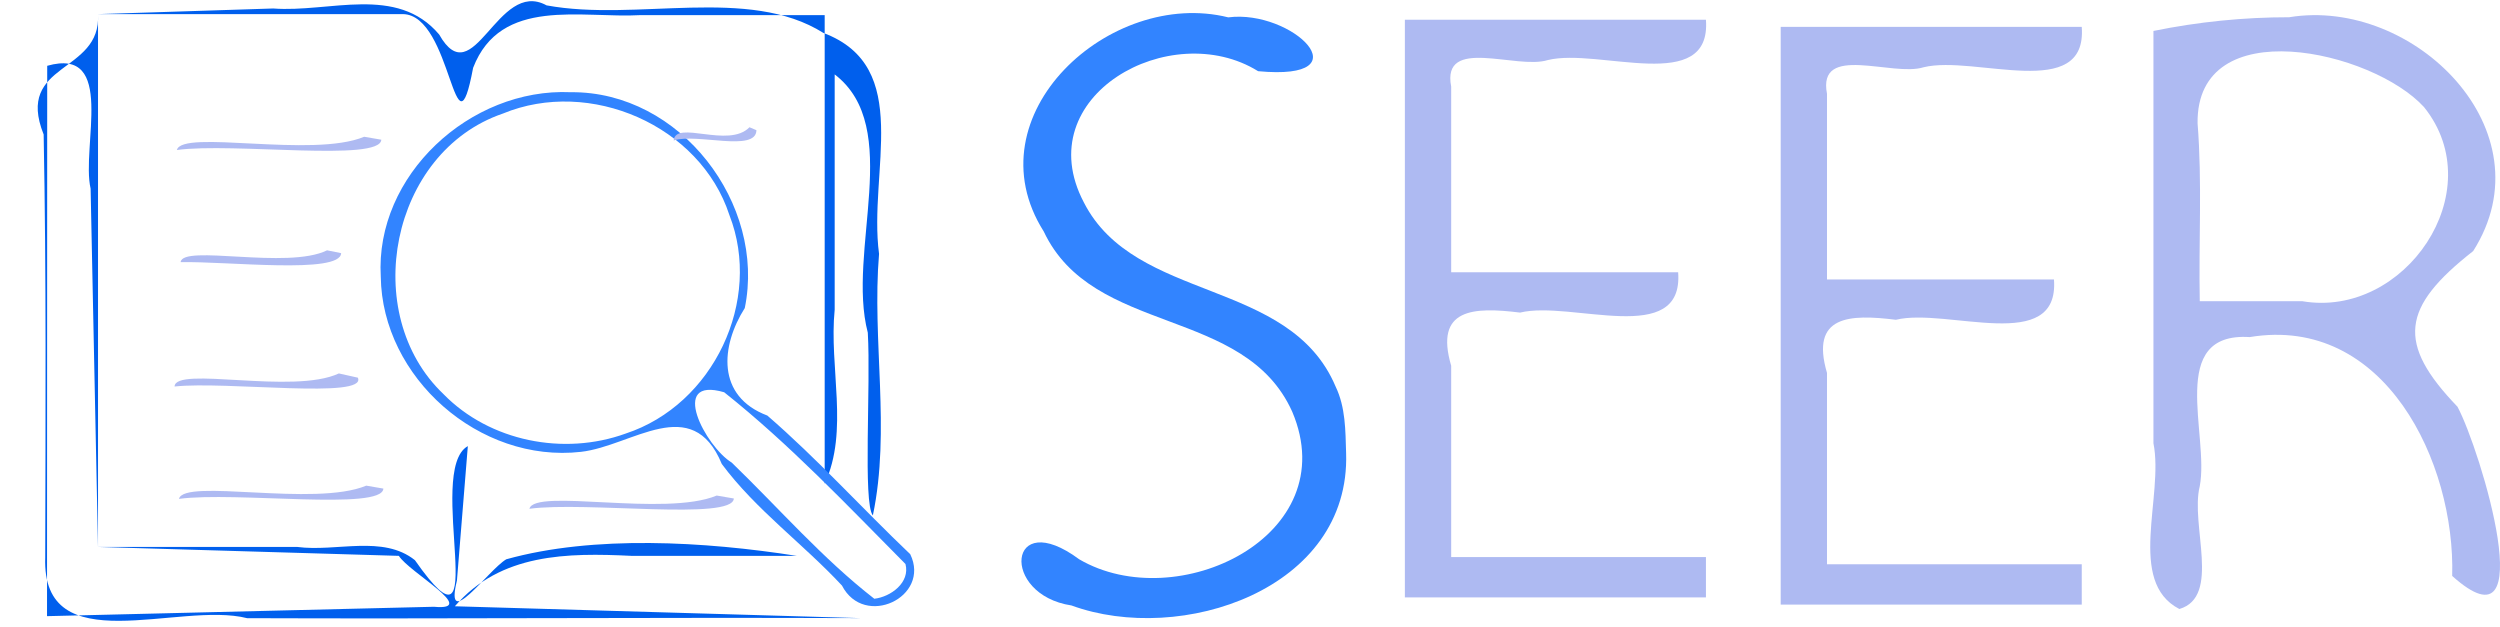
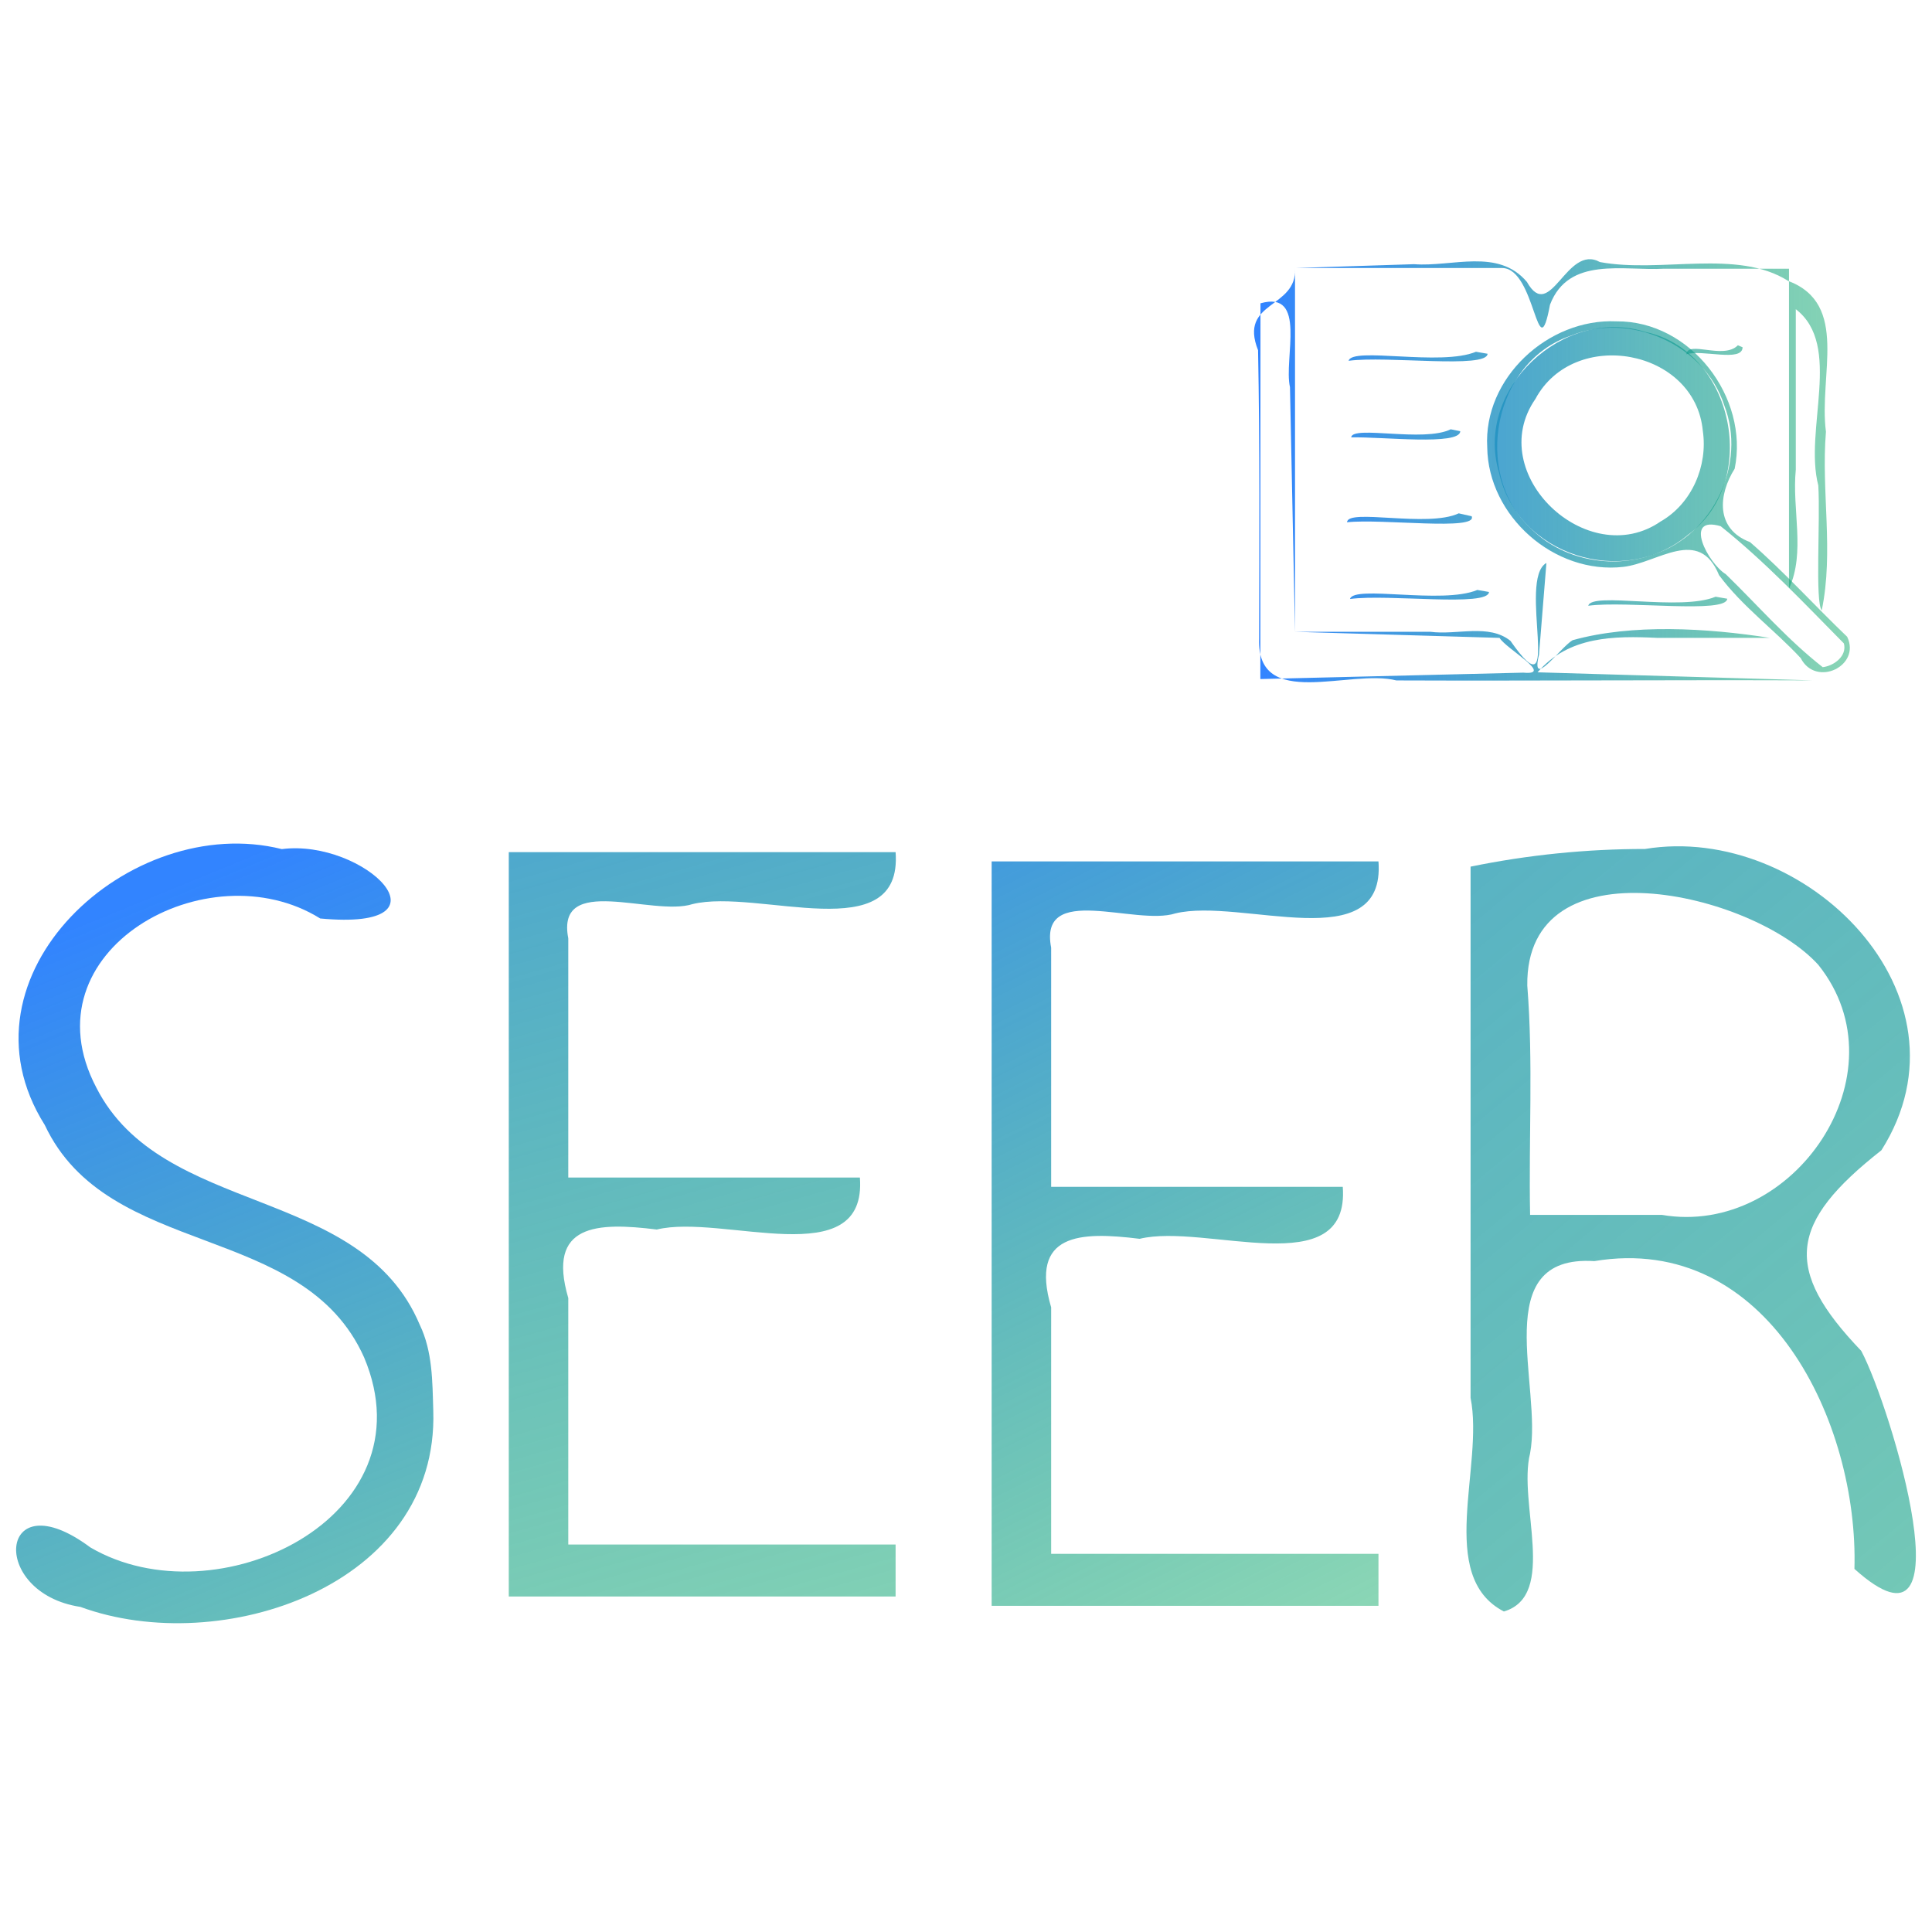
- <svg xmlns="http://www.w3.org/2000/svg" width="38.35mm" height="9.611mm" viewBox="0 0 38.35 9.611" version="1.1" id="svg8">
-   <defs id="defs2" />
-   <g id="layer1" transform="translate(-46.89343,-79.44068)">
-     <g aria-label="SEER" style="font-style:normal;font-variant:normal;font-weight:normal;font-stretch:normal;font-size:10.583px;line-height:1.25;font-family:Uroob;-inkscape-font-specification:Uroob;letter-spacing:0px;word-spacing:0px;fill:#000000;fill-opacity:1;stroke:none;stroke-width:0.265" id="text817">
-       <g id="g926" transform="matrix(0.2645833,0,0,0.2645833,31.8304,70.79446)">
-         <g id="g997">
-           <path style="font-style:normal;font-variant:normal;font-weight:normal;font-stretch:normal;font-size:10.583px;line-height:0.25;font-family:Laksaman;-inkscape-font-specification:Laksaman;letter-spacing:1.323px;word-spacing:0px;fill:#3284ff;fill-opacity:1;stroke:none;stroke-width:1.144" d="m 134.976,58.944 c 0.263,7.922 -9.594,11.156 -15.923,8.838 -4.151,-0.627 -3.71,-5.763 0.448,-2.677 5.666,3.312 15.405,-1.341 12.353,-8.551 -2.758,-6.152 -11.544,-4.38 -14.409,-10.456 -4.262,-6.74 3.855,-14.12 10.697,-12.413 3.716,-0.475 7.984,3.708 1.732,3.121 -5.061,-3.144 -13.351,1.434 -10.105,7.605 2.978,5.84 11.924,4.357 14.597,10.677 0.581,1.204 0.57,2.553 0.61,3.856 z" id="path819" />
-           <path style="font-style:normal;font-variant:normal;font-weight:normal;font-stretch:normal;font-size:10.583px;line-height:0.25;font-family:Laksaman;-inkscape-font-specification:Laksaman;letter-spacing:1.323px;word-spacing:0px;fill:#aebaf2;fill-opacity:1;stroke:none;stroke-width:1.144" d="m 155.838,67.315 c -5.818,0 -11.637,0 -17.455,0 0,-11.165 0,-22.329 0,-33.494 5.818,0 11.637,0 17.455,0 0.329,4.389 -6.199,1.615 -9.165,2.339 -1.805,0.577 -6.178,-1.414 -5.605,1.541 0,3.587 0,7.174 0,10.762 4.386,0 8.772,0 13.159,0 0.329,4.389 -6.199,1.615 -9.165,2.339 -2.691,-0.332 -4.977,-0.26 -3.994,3.083 0,3.697 0,7.394 0,11.091 4.923,0 9.847,0 14.77,0 0,0.78 0,1.559 0,2.339 z" id="path821" />
-           <path style="font-style:normal;font-variant:normal;font-weight:normal;font-stretch:normal;font-size:10.583px;line-height:0.25;font-family:Laksaman;-inkscape-font-specification:Laksaman;letter-spacing:1.323px;word-spacing:0px;fill:#aebaf2;fill-opacity:1;stroke:none;stroke-width:1.144" d="m 177.627,67.732 c -5.818,0 -11.637,0 -17.455,0 0,-11.165 0,-22.329 0,-33.494 5.818,0 11.637,0 17.455,0 0.329,4.389 -6.199,1.615 -9.165,2.339 -1.805,0.577 -6.178,-1.414 -5.605,1.541 0,3.587 0,7.174 0,10.762 4.386,0 8.772,0 13.159,0 0.329,4.389 -6.199,1.615 -9.165,2.339 -2.691,-0.332 -4.977,-0.26 -3.994,3.083 0,3.697 0,7.394 0,11.091 4.923,0 9.847,0 14.77,0 0,0.78 0,1.559 0,2.339 z" id="path823" />
-           <path style="font-style:normal;font-variant:normal;font-weight:normal;font-stretch:normal;font-size:10.583px;line-height:0.25;font-family:Laksaman;-inkscape-font-specification:Laksaman;letter-spacing:1.323px;word-spacing:0px;fill:#aebaf2;fill-opacity:1;stroke:none;stroke-width:1.144" d="m 189.66,33.677 c 7.206,-1.184 15.095,6.578 10.661,13.558 -4.175,3.271 -4.45,5.343 -0.91,9.025 1.348,2.52 4.962,14.536 -0.307,9.811 0.191,-6.564 -3.898,-15.147 -11.737,-13.849 -4.833,-0.305 -2.328,5.669 -2.899,8.649 -0.56,2.238 1.258,6.395 -1.182,7.117 -3.072,-1.59 -0.886,-6.532 -1.503,-9.612 0,-7.968 0,-15.935 0,-23.903 2.59,-0.53 5.234,-0.796 7.877,-0.795 z m 0.761,16.466 c 5.921,1.009 10.987,-6.354 7.053,-11.252 -2.989,-3.286 -13.214,-5.605 -13.132,0.934 0.273,3.426 0.059,6.88 0.127,10.318 1.984,0 3.969,0 5.953,0 z" id="path825" />
-           <g id="g972" transform="matrix(0.9170423,0,0,0.9069795,6.095769,3.837899)">
-             <g id="g1052" transform="translate(1.020875,13.51707)">
-               <path style="fill:none;stroke-width:0.167" d="m 82.916,49.959 c 5.603,0 11.206,0 16.809,0 -2.385,-5.74 -7.696,-3.137 -11.953,-2.253 -3.178,0.525 -9.347,-6.581 -8.206,-0.489 0.185,1.588 -0.358,4.772 0.25,5.432 1.033,-0.897 2.066,-1.794 3.1,-2.69 z" id="path834" />
-               <path style="fill:none;stroke-width:0.167" d="m 79.63,53.814 c 7.983,0 15.967,0 23.95,0 -2.096,-3.837 -6.319,-3.276 -9.964,-3.223 -3.534,0.151 -7.302,-0.301 -10.692,0.222 -1.098,1 -2.196,2 -3.295,3 z" id="polygon836" />
-               <path style="fill:none;stroke-width:0.167" d="m 88.161,41.301 c -6.414,0.995 3.519,5.383 2.147,0.723 l -1.04,-0.56 z" id="path838" />
-               <path style="fill:none;stroke-width:0.167" d="m 93.596,38.774 c -3.093,-2.324 -7.492,-2.619 -9.949,-0.503 2.666,-4.452 6.658,-1.427 9.852,-0.229 5.812,-1.837 0.768,-5.691 -2.779,-5.721 -2.343,-3.065 -9.632,3.02 -5.323,-0.893 2.559,-2.854 11.718,4.49 7.802,-1.637 -4.789,-4.496 -13.167,0.352 -12.563,6.658 -0.304,5.246 4.478,6.383 8.29,4.179 2.302,2.315 7.352,1.595 6.492,-2.364 -0.648,-0.153 -1.267,0.264 -1.821,0.51 z" id="path844" />
-               <path style="fill:none;stroke-width:0.167" d="m 95.239,44.587 c 6.758,-4.918 4.312,-17.229 -3.944,-19.01 -7.631,-2.432 -15.931,5.363 -13.627,13.143 1.675,7.767 11.589,10.928 17.571,5.867 z m -2.528,-1.264 c -6.8,4.727 -16.463,-4.473 -11.656,-11.461 3.601,-6.751 14.866,-4.703 15.576,2.987 0.478,3.263 -1.018,6.805 -3.92,8.474 z" id="path848" />
-               <path style="fill:#005fed;fill-opacity:1;stroke-width:0.167" d="m 108.826,57.795 c -8.552,-0.253 -17.104,-0.506 -25.656,-0.758 2.894,-3.397 7.126,-3.419 11.164,-3.223 3.483,0 6.965,0 10.448,0 -5.816,-0.921 -12.827,-1.341 -18.363,0.22 -1.162,0.705 -3.933,4.721 -3.117,1.356 0.23,-2.864 0.46,-5.727 0.689,-8.591 -2.743,1.534 1.704,14.59 -3.345,7.292 -2.021,-1.634 -4.968,-0.518 -7.434,-0.846 -4.201,0 -8.402,0 -12.602,0 0,-11.354 0,-22.707 0,-34.061 6.425,0 12.849,0 19.274,0 3.133,0.033 3.26,9.76 4.441,3.433 1.741,-4.566 6.838,-3.148 10.617,-3.37 3.87,0 7.74,0 11.61,0 0,9.984 0,19.969 0,29.953 1.555,-3.393 0.264,-7.423 0.632,-11.124 0,-5.013 0,-10.025 0,-15.038 4.38,3.388 0.74,11.287 2.094,16.51 0.197,3.361 -0.315,10.905 0.32,11.682 1.136,-5.49 -0.067,-11.153 0.391,-16.718 -0.69,-5.294 2.197,-11.953 -3.518,-14.125 -4.758,-3.026 -11.788,-0.696 -17.502,-1.762 -3.127,-1.745 -4.598,5.775 -6.792,1.86 -2.681,-3.196 -6.932,-1.386 -10.493,-1.661 -3.692,0.12 -7.383,0.24 -11.075,0.36 0.223,3.838 -5.271,3.045 -3.436,7.694 0.172,9.014 0.117,18.021 0.099,27.027 -0.237,6.748 8.457,2.788 12.765,3.893 12.929,0.051 25.859,-0.059 38.788,-0.003 z M 57.398,22.488 c 4.382,-1.255 2.138,5.182 2.744,7.852 0.156,7.635 0.312,15.27 0.467,22.905 6.34,0.19 12.681,0.379 19.021,0.569 0.643,1.049 5.122,3.53 2.218,3.255 -8.154,0.2 -16.308,0.4 -24.462,0.6 0.004,-11.727 0.008,-23.453 0.012,-35.18 z" id="path850" />
-               <path style="fill:#aebaf2;fill-opacity:1;stroke-width:0.133" d="m 77.438,27.024 c -3.281,1.38 -11.516,-0.493 -11.842,0.846 3.567,-0.487 12.864,0.777 12.924,-0.658 z" id="path866" />
-               <path style="fill:#3284ff;fill-opacity:1;stroke-width:0.167" d="m 111.965,53.713 c -3.036,-2.924 -5.88,-6.105 -9.038,-8.867 -3.243,-1.236 -2.942,-4.454 -1.427,-6.872 1.352,-6.648 -4.068,-13.864 -11,-13.798 -6.363,-0.29 -12.386,5.317 -12.013,11.791 0.08,6.442 6.232,11.938 12.659,11.198 3.234,-0.374 7.027,-3.82 8.901,0.776 2.147,2.923 5.144,5.105 7.598,7.772 1.413,2.761 5.621,0.735 4.319,-1.999 z M 82.454,43.476 c -5.347,-5.128 -3.364,-15.476 3.748,-17.933 5.505,-2.304 12.482,0.758 14.325,6.485 2.108,5.455 -1.003,12.125 -6.562,13.97 -3.909,1.436 -8.594,0.497 -11.512,-2.521 z m 27.236,13.081 c -3.288,-2.583 -6.031,-5.788 -9.012,-8.702 -1.65,-1.015 -4.024,-5.545 -0.48,-4.498 4.133,3.322 7.751,7.198 11.462,10.979 0.305,1.183 -0.928,2.098 -1.971,2.221 z" id="path878" />
-               <path style="font-style:normal;font-variant:normal;font-weight:normal;font-stretch:normal;font-size:10.583px;line-height:1.25;font-family:Uroob;-inkscape-font-specification:Uroob;letter-spacing:0px;word-spacing:0px;fill:#aebaf2;fill-opacity:1;stroke:none;stroke-width:0.121" d="m 75.091,34.283 c -2.51,1.249 -9.153,-0.405 -9.258,0.757 2.917,-0.067 10.101,0.789 10.148,-0.575 z" id="path866-9" />
-               <path style="font-style:normal;font-variant:normal;font-weight:normal;font-stretch:normal;font-size:10.583px;line-height:1.25;font-family:Uroob;-inkscape-font-specification:Uroob;letter-spacing:0px;word-spacing:0px;fill:#aebaf2;fill-opacity:1;stroke:none;stroke-width:0.127" d="m 75.837,42.153 c -2.892,1.37 -10.351,-0.497 -10.387,0.836 3.238,-0.359 12.205,0.831 11.588,-0.565 z" id="path866-0" />
-               <path style="font-style:normal;font-variant:normal;font-weight:normal;font-stretch:normal;font-size:10.583px;line-height:1.25;font-family:Uroob;-inkscape-font-specification:Uroob;letter-spacing:0px;word-spacing:0px;fill:#aebaf2;fill-opacity:1;stroke:none;stroke-width:0.133" d="m 77.569,49.326 c -3.281,1.38 -11.516,-0.493 -11.842,0.846 3.567,-0.487 12.864,0.777 12.924,-0.658 z" id="path866-8" />
-               <path style="font-style:normal;font-variant:normal;font-weight:normal;font-stretch:normal;font-size:10.583px;line-height:1.25;font-family:Uroob;-inkscape-font-specification:Uroob;letter-spacing:0px;word-spacing:0px;fill:#aebaf2;fill-opacity:1;stroke:none;stroke-width:0.085" d="m 101.798,26.416 c -1.328,1.38 -4.662,-0.493 -4.794,0.846 1.444,-0.487 5.208,0.777 5.233,-0.658 z" id="path866-1" />
-               <path style="font-style:normal;font-variant:normal;font-weight:normal;font-stretch:normal;font-size:10.583px;line-height:1.25;font-family:Uroob;-inkscape-font-specification:Uroob;letter-spacing:0px;word-spacing:0px;fill:#aebaf2;fill-opacity:1;stroke:none;stroke-width:0.133" d="m 99.726,49.959 c -3.281,1.38 -11.516,-0.493 -11.842,0.846 3.567,-0.487 12.864,0.777 12.924,-0.658 z" id="path866-8-4" />
-             </g>
+ <svg xmlns="http://www.w3.org/2000/svg" xmlns:xlink="http://www.w3.org/1999/xlink" width="14mm" height="14mm" viewBox="0 0 14 14" version="1.1" id="svg8">
+   <defs id="defs2">
+     <linearGradient id="linearGradient924">
+       <stop style="stop-color:#3284ff;stop-opacity:1;" offset="0" id="stop933" />
+       <stop style="stop-color:#00a55e;stop-opacity:0.455" offset="1" id="stop935" />
+     </linearGradient>
+     <linearGradient xlink:href="#linearGradient924" id="linearGradient926" x1="86.887" y1="98.934" x2="105.345" y2="144.099" gradientUnits="userSpaceOnUse" />
+     <linearGradient xlink:href="#linearGradient924" id="linearGradient944" x1="97.565" y1="68.552" x2="117.26" y2="138.439" gradientUnits="userSpaceOnUse" />
+     <linearGradient xlink:href="#linearGradient924" id="linearGradient952" x1="121.638" y1="85.508" x2="143.787" y2="130.362" gradientUnits="userSpaceOnUse" />
+     <linearGradient xlink:href="#linearGradient924" id="linearGradient960" x1="104.99" y1="39.589" x2="193.769" y2="147.105" gradientUnits="userSpaceOnUse" />
+     <linearGradient xlink:href="#linearGradient924" id="linearGradient968" x1="57.818" y1="51.679" x2="113.233" y2="51.679" gradientUnits="userSpaceOnUse" />
+     <linearGradient xlink:href="#linearGradient924" id="linearGradient970" gradientUnits="userSpaceOnUse" x1="57.818" y1="51.679" x2="113.233" y2="51.679" gradientTransform="translate(1.90682,-0.411263)" />
+   </defs>
+   <g id="layer1" transform="translate(-60.06891,-75.46414)">
+     <g style="font-style:normal;font-variant:normal;font-weight:normal;font-stretch:normal;font-size:10.583px;line-height:1.25;font-family:Uroob;-inkscape-font-specification:Uroob;letter-spacing:0px;word-spacing:0px;fill:#000000;fill-opacity:1;stroke:none;stroke-width:0.265" transform="matrix(0.2645833,0,0,0.2645833,31.8304,70.79446)" id="g926">
+       <g id="g997" transform="translate(-3.571429,-4.642857)">
+         <g id="g55" transform="matrix(0.6069504,0,0,0.6086797,60.78151,-13.07703)">
+           <path style="font-style:normal;font-variant:normal;font-weight:normal;font-stretch:normal;font-size:10.583px;line-height:0.25;font-family:Laksaman;-inkscape-font-specification:Laksaman;letter-spacing:1.323px;word-spacing:0px;fill:url(#linearGradient926);fill-opacity:1;stroke:none;stroke-width:1.144" d="m 101.136,121.573 c 0.263,7.922 -9.594,11.156 -15.923,8.838 -4.151,-0.627 -3.71,-5.763 0.448,-2.677 5.666,3.312 15.405,-1.341 12.353,-8.551 -2.758,-6.152 -11.544,-4.38 -14.409,-10.456 -4.262,-6.74 3.855,-14.12 10.697,-12.413 3.716,-0.475 7.984,3.708 1.732,3.121 -5.061,-3.144 -13.351,1.434 -10.105,7.605 2.978,5.84 11.924,4.357 14.597,10.677 0.581,1.204 0.57,2.553 0.61,3.856 z" id="path819" />
+           <path style="font-style:normal;font-variant:normal;font-weight:normal;font-stretch:normal;font-size:10.583px;line-height:0.25;font-family:Laksaman;-inkscape-font-specification:Laksaman;letter-spacing:1.323px;word-spacing:0px;fill:url(#linearGradient944);fill-opacity:1;stroke:none;stroke-width:1.144" d="m 121.998,129.944 c -5.818,0 -11.637,0 -17.455,0 0,-11.165 0,-22.329 0,-33.494 5.818,0 11.637,0 17.455,0 0.329,4.389 -6.199,1.615 -9.165,2.339 -1.805,0.577 -6.178,-1.414 -5.605,1.541 0,3.587 0,7.174 0,10.762 4.386,0 8.772,0 13.159,0 0.329,4.389 -6.199,1.615 -9.165,2.339 -2.691,-0.332 -4.977,-0.26 -3.994,3.083 0,3.697 0,7.394 0,11.091 4.923,0 9.847,0 14.77,0 0,0.78 0,1.559 0,2.339 z" id="path821" />
+           <path style="font-style:normal;font-variant:normal;font-weight:normal;font-stretch:normal;font-size:10.583px;line-height:0.25;font-family:Laksaman;-inkscape-font-specification:Laksaman;letter-spacing:1.323px;word-spacing:0px;fill:url(#linearGradient952);fill-opacity:1;stroke:none;stroke-width:1.144" d="m 143.787,130.362 c -5.818,0 -11.637,0 -17.455,0 0,-11.165 0,-22.329 0,-33.494 5.818,0 11.637,0 17.455,0 0.329,4.389 -6.199,1.615 -9.165,2.339 -1.805,0.577 -6.178,-1.414 -5.605,1.541 0,3.587 0,7.174 0,10.762 4.386,0 8.772,0 13.159,0 0.329,4.389 -6.199,1.615 -9.165,2.339 -2.691,-0.332 -4.977,-0.26 -3.994,3.083 0,3.697 0,7.394 0,11.091 4.923,0 9.847,0 14.77,0 0,0.78 0,1.559 0,2.339 z" id="path823" />
+           <path style="font-style:normal;font-variant:normal;font-weight:normal;font-stretch:normal;font-size:10.583px;line-height:0.25;font-family:Laksaman;-inkscape-font-specification:Laksaman;letter-spacing:1.323px;word-spacing:0px;fill:url(#linearGradient960);fill-opacity:1;stroke:none;stroke-width:1.144" d="m 155.82,96.307 c 7.206,-1.184 15.095,6.578 10.661,13.558 -4.175,3.271 -4.45,5.343 -0.91,9.025 1.348,2.52 4.962,14.536 -0.307,9.811 0.191,-6.564 -3.898,-15.147 -11.737,-13.849 -4.833,-0.305 -2.328,5.669 -2.899,8.649 -0.56,2.238 1.258,6.395 -1.182,7.117 -3.072,-1.59 -0.886,-6.532 -1.503,-9.612 0,-7.968 0,-15.935 0,-23.903 2.59,-0.53 5.234,-0.796 7.877,-0.795 z m 0.761,16.466 c 5.921,1.009 10.987,-6.354 7.053,-11.252 -2.989,-3.286 -13.214,-5.605 -13.132,0.934 0.273,3.426 0.059,6.88 0.127,10.318 1.984,0 3.969,0 5.953,0 z" id="path825" />
+         </g>
+         <g transform="matrix(0.2944816,0,0,0.292505,127.6182,20.06764)" id="g972" style="fill-opacity:1.0;fill:url(#linearGradient968)">
+           <g transform="translate(1.020875,13.51707)" id="g1052" style="fill-opacity:1.0;fill:url(#linearGradient968)">
+             <path id="path848" d="m 97.146,44.176 c 6.758,-4.918 4.312,-17.229 -3.944,-19.01 -7.631,-2.432 -15.931,5.363 -13.627,13.143 1.675,7.767 11.589,10.928 17.571,5.867 z m -2.528,-1.264 c -6.8,4.727 -16.463,-4.473 -11.656,-11.461 3.601,-6.751 14.866,-4.703 15.576,2.987 0.478,3.263 -1.018,6.805 -3.92,8.474 z" style="fill:url(#linearGradient970);fill-opacity:1;stroke-width:0.167" />
+             <path id="path850" d="m 108.826,57.795 c -8.552,-0.253 -17.104,-0.506 -25.656,-0.758 2.894,-3.397 7.126,-3.419 11.164,-3.223 3.483,0 6.965,0 10.448,0 -5.816,-0.921 -12.827,-1.341 -18.363,0.22 -1.162,0.705 -3.933,4.721 -3.117,1.356 0.23,-2.864 0.46,-5.727 0.689,-8.591 -2.743,1.534 1.704,14.59 -3.345,7.292 -2.021,-1.634 -4.968,-0.518 -7.434,-0.846 -4.201,0 -8.402,0 -12.602,0 0,-11.354 0,-22.707 0,-34.061 6.425,0 12.849,0 19.274,0 3.133,0.033 3.26,9.76 4.441,3.433 1.741,-4.566 6.838,-3.148 10.617,-3.37 3.87,0 7.74,0 11.61,0 0,9.984 0,19.969 0,29.953 1.555,-3.393 0.264,-7.423 0.632,-11.124 0,-5.013 0,-10.025 0,-15.038 4.38,3.388 0.74,11.287 2.094,16.51 0.197,3.361 -0.315,10.905 0.32,11.682 1.136,-5.49 -0.067,-11.153 0.391,-16.718 -0.69,-5.294 2.197,-11.953 -3.518,-14.125 -4.758,-3.026 -11.788,-0.696 -17.502,-1.762 -3.127,-1.745 -4.598,5.775 -6.792,1.86 -2.681,-3.196 -6.932,-1.386 -10.493,-1.661 -3.692,0.12 -7.383,0.24 -11.075,0.36 0.223,3.838 -5.271,3.045 -3.436,7.694 0.172,9.014 0.117,18.021 0.099,27.027 -0.237,6.748 8.457,2.788 12.765,3.893 12.929,0.051 25.859,-0.059 38.788,-0.003 z M 57.398,22.488 c 4.382,-1.255 2.138,5.182 2.744,7.852 0.156,7.635 0.312,15.27 0.467,22.905 6.34,0.19 12.681,0.379 19.021,0.569 0.643,1.049 5.122,3.53 2.218,3.255 -8.154,0.2 -16.308,0.4 -24.462,0.6 0.004,-11.727 0.008,-23.453 0.012,-35.18 z" style="fill:url(#linearGradient968);fill-opacity:1.0;stroke-width:0.167" />
+             <path id="path866" d="m 77.438,27.024 c -3.281,1.38 -11.516,-0.493 -11.842,0.846 3.567,-0.487 12.864,0.777 12.924,-0.658 z" style="fill:url(#linearGradient968);fill-opacity:1.0;stroke-width:0.133" />
+             <path id="path878" d="m 111.965,53.713 c -3.036,-2.924 -5.88,-6.105 -9.038,-8.867 -3.243,-1.236 -2.942,-4.454 -1.427,-6.872 1.352,-6.648 -4.068,-13.864 -11,-13.798 -6.363,-0.29 -12.386,5.317 -12.013,11.791 0.08,6.442 6.232,11.938 12.659,11.198 3.234,-0.374 7.027,-3.82 8.901,0.776 2.147,2.923 5.144,5.105 7.598,7.772 1.413,2.761 5.621,0.735 4.319,-1.999 z M 82.454,43.476 c -5.347,-5.128 -3.364,-15.476 3.748,-17.933 5.505,-2.304 12.482,0.758 14.325,6.485 2.108,5.455 -1.003,12.125 -6.562,13.97 -3.909,1.436 -8.594,0.497 -11.512,-2.521 z m 27.236,13.081 c -3.288,-2.583 -6.031,-5.788 -9.012,-8.702 -1.65,-1.015 -4.024,-5.545 -0.48,-4.498 4.133,3.322 7.751,7.198 11.462,10.979 0.305,1.183 -0.928,2.098 -1.971,2.221 z" style="fill:url(#linearGradient968);fill-opacity:1.0;stroke-width:0.167" />
+             <path id="path866-9" d="m 75.091,34.283 c -2.51,1.249 -9.153,-0.405 -9.258,0.757 2.917,-0.067 10.101,0.789 10.148,-0.575 z" style="font-style:normal;font-variant:normal;font-weight:normal;font-stretch:normal;font-size:10.583px;line-height:1.25;font-family:Uroob;-inkscape-font-specification:Uroob;letter-spacing:0px;word-spacing:0px;fill:url(#linearGradient968);fill-opacity:1.0;stroke:none;stroke-width:0.121" />
+             <path id="path866-0" d="m 75.837,42.153 c -2.892,1.37 -10.351,-0.497 -10.387,0.836 3.238,-0.359 12.205,0.831 11.588,-0.565 z" style="font-style:normal;font-variant:normal;font-weight:normal;font-stretch:normal;font-size:10.583px;line-height:1.25;font-family:Uroob;-inkscape-font-specification:Uroob;letter-spacing:0px;word-spacing:0px;fill:url(#linearGradient968);fill-opacity:1.0;stroke:none;stroke-width:0.127" />
+             <path id="path866-8" d="m 77.569,49.326 c -3.281,1.38 -11.516,-0.493 -11.842,0.846 3.567,-0.487 12.864,0.777 12.924,-0.658 z" style="font-style:normal;font-variant:normal;font-weight:normal;font-stretch:normal;font-size:10.583px;line-height:1.25;font-family:Uroob;-inkscape-font-specification:Uroob;letter-spacing:0px;word-spacing:0px;fill:url(#linearGradient968);fill-opacity:1.0;stroke:none;stroke-width:0.133" />
+             <path id="path866-1" d="m 101.798,26.416 c -1.328,1.38 -4.662,-0.493 -4.794,0.846 1.444,-0.487 5.208,0.777 5.233,-0.658 z" style="font-style:normal;font-variant:normal;font-weight:normal;font-stretch:normal;font-size:10.583px;line-height:1.25;font-family:Uroob;-inkscape-font-specification:Uroob;letter-spacing:0px;word-spacing:0px;fill:url(#linearGradient968);fill-opacity:1.0;stroke:none;stroke-width:0.085" />
+             <path id="path866-8-4" d="m 99.726,49.959 c -3.281,1.38 -11.516,-0.493 -11.842,0.846 3.567,-0.487 12.864,0.777 12.924,-0.658 z" style="font-style:normal;font-variant:normal;font-weight:normal;font-stretch:normal;font-size:10.583px;line-height:1.25;font-family:Uroob;-inkscape-font-specification:Uroob;letter-spacing:0px;word-spacing:0px;fill:url(#linearGradient968);fill-opacity:1.0;stroke:none;stroke-width:0.133" />
          </g>
        </g>
      </g>
    </g>
  </g>
  <style id="style828" type="text/css">
	.st0{fill:none;}
	.st1{fill:#010101;}
</style>
</svg>
